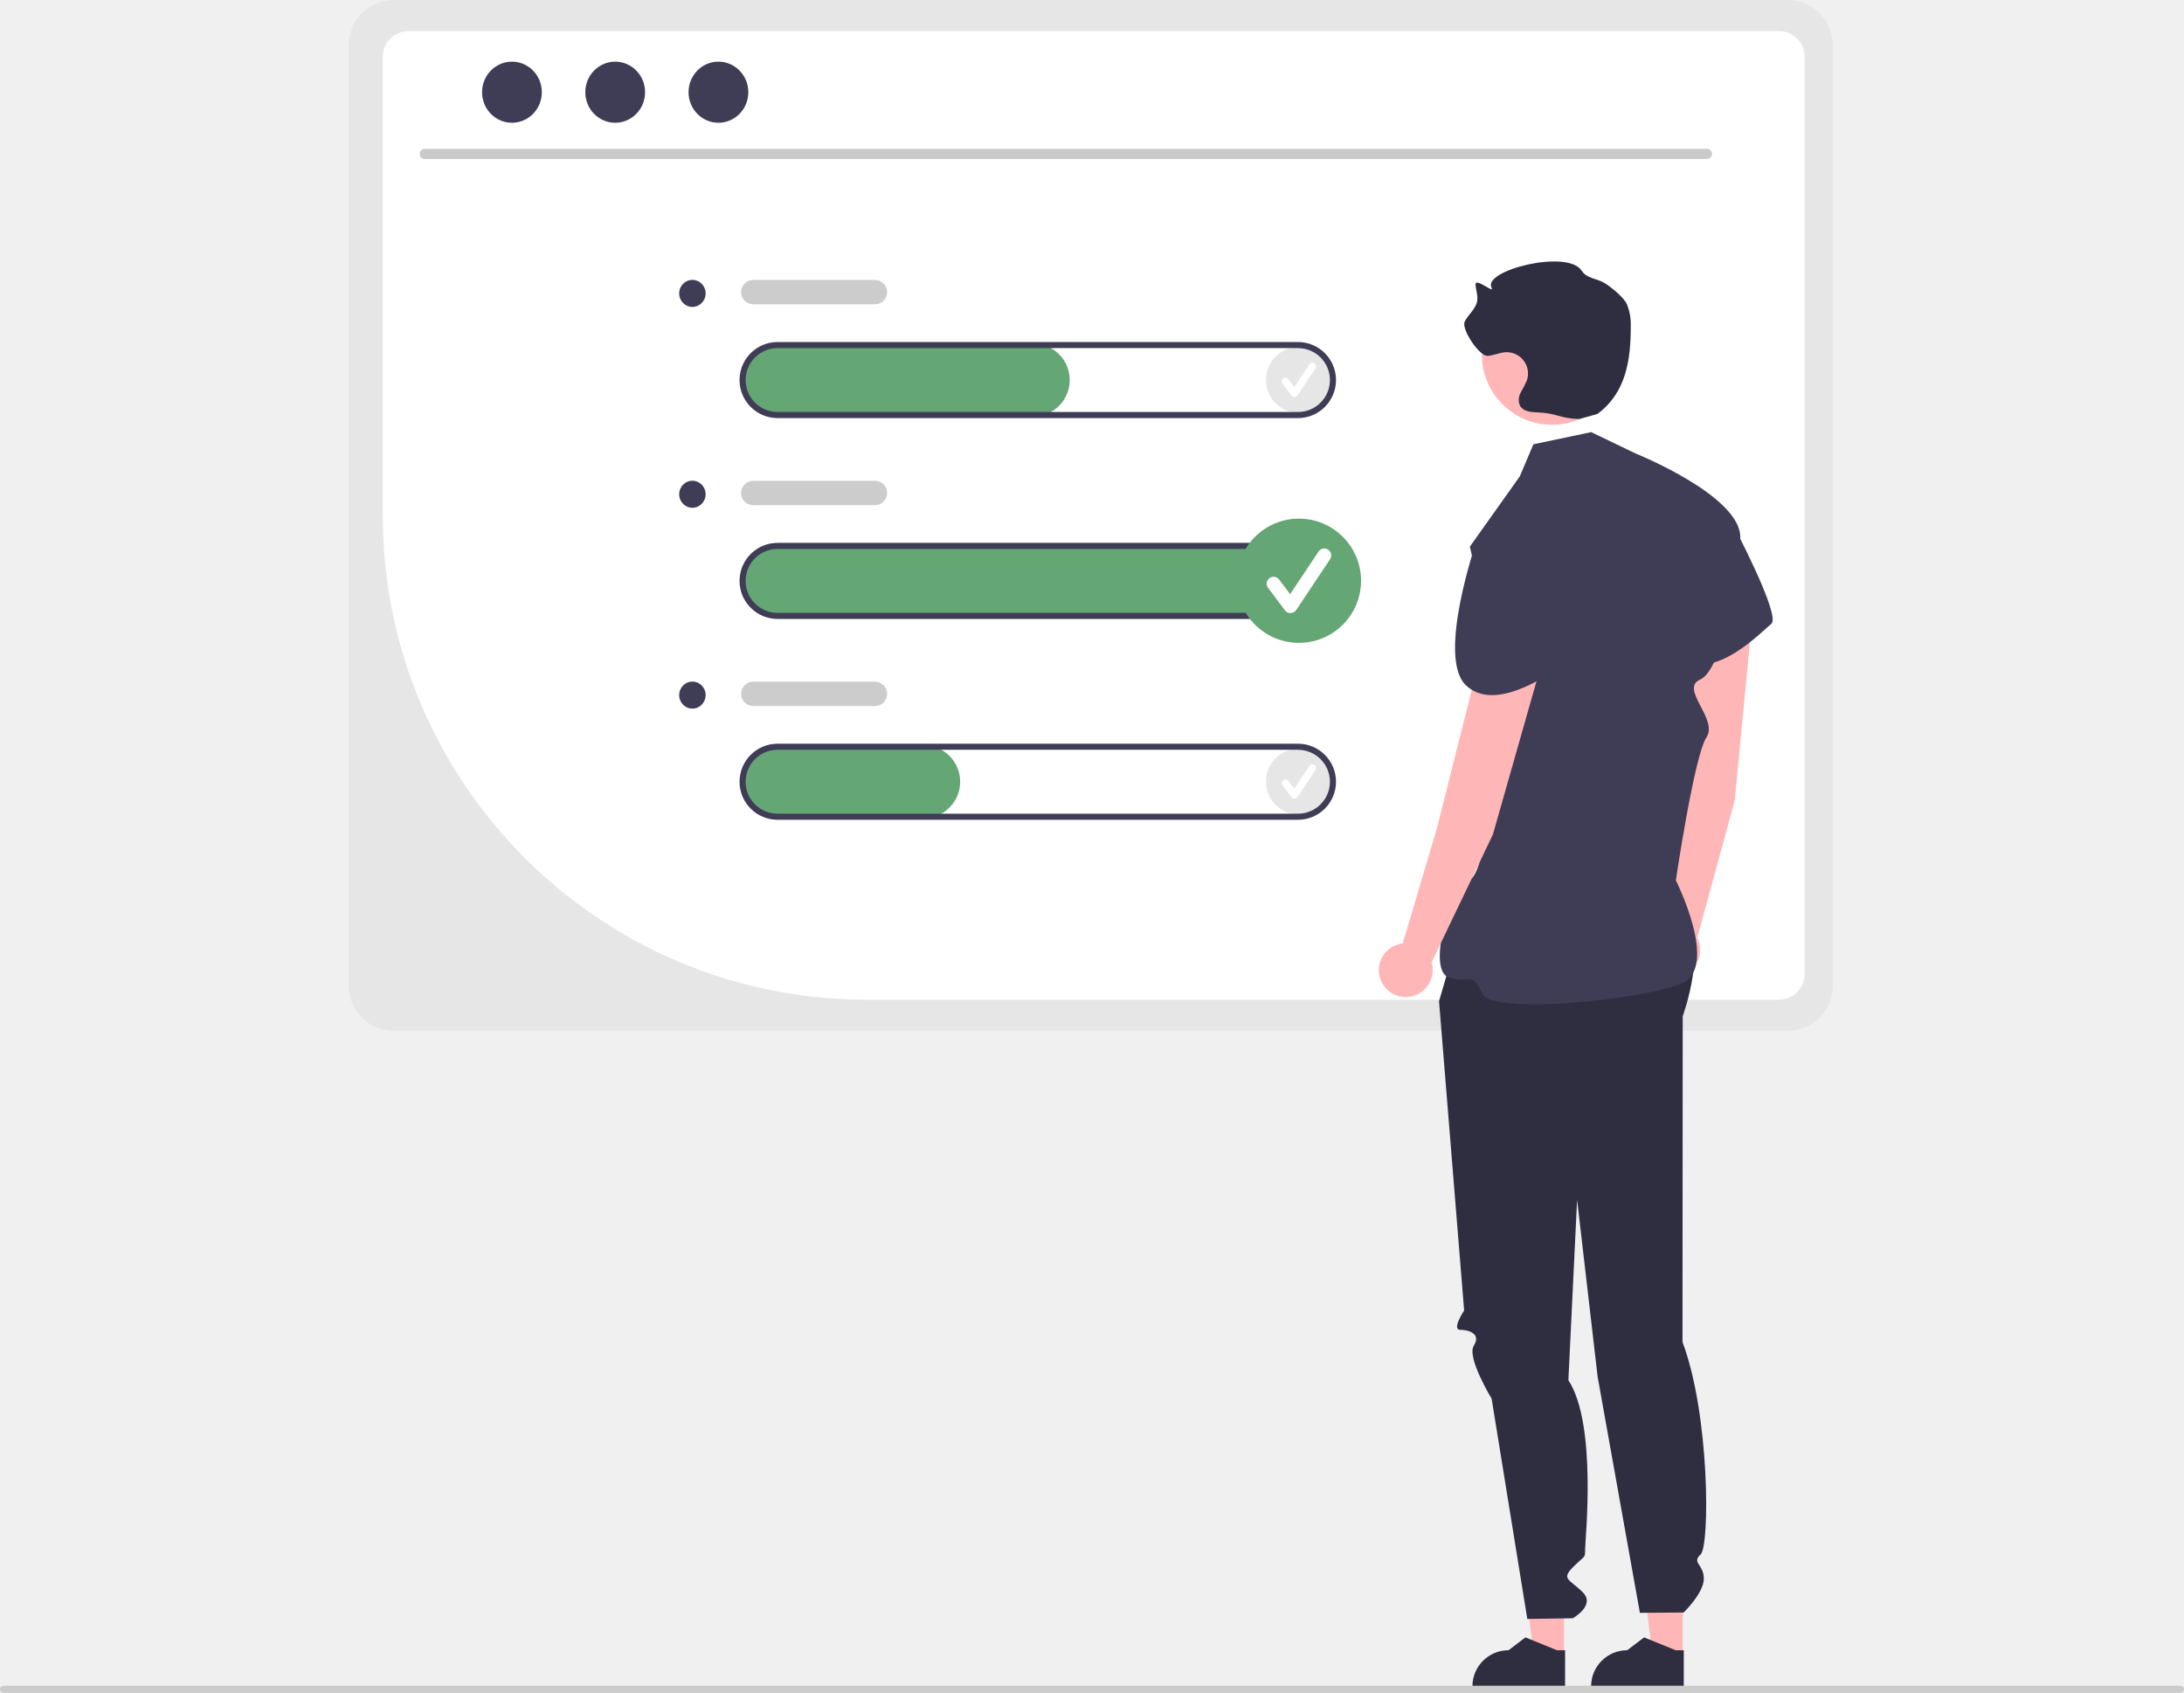
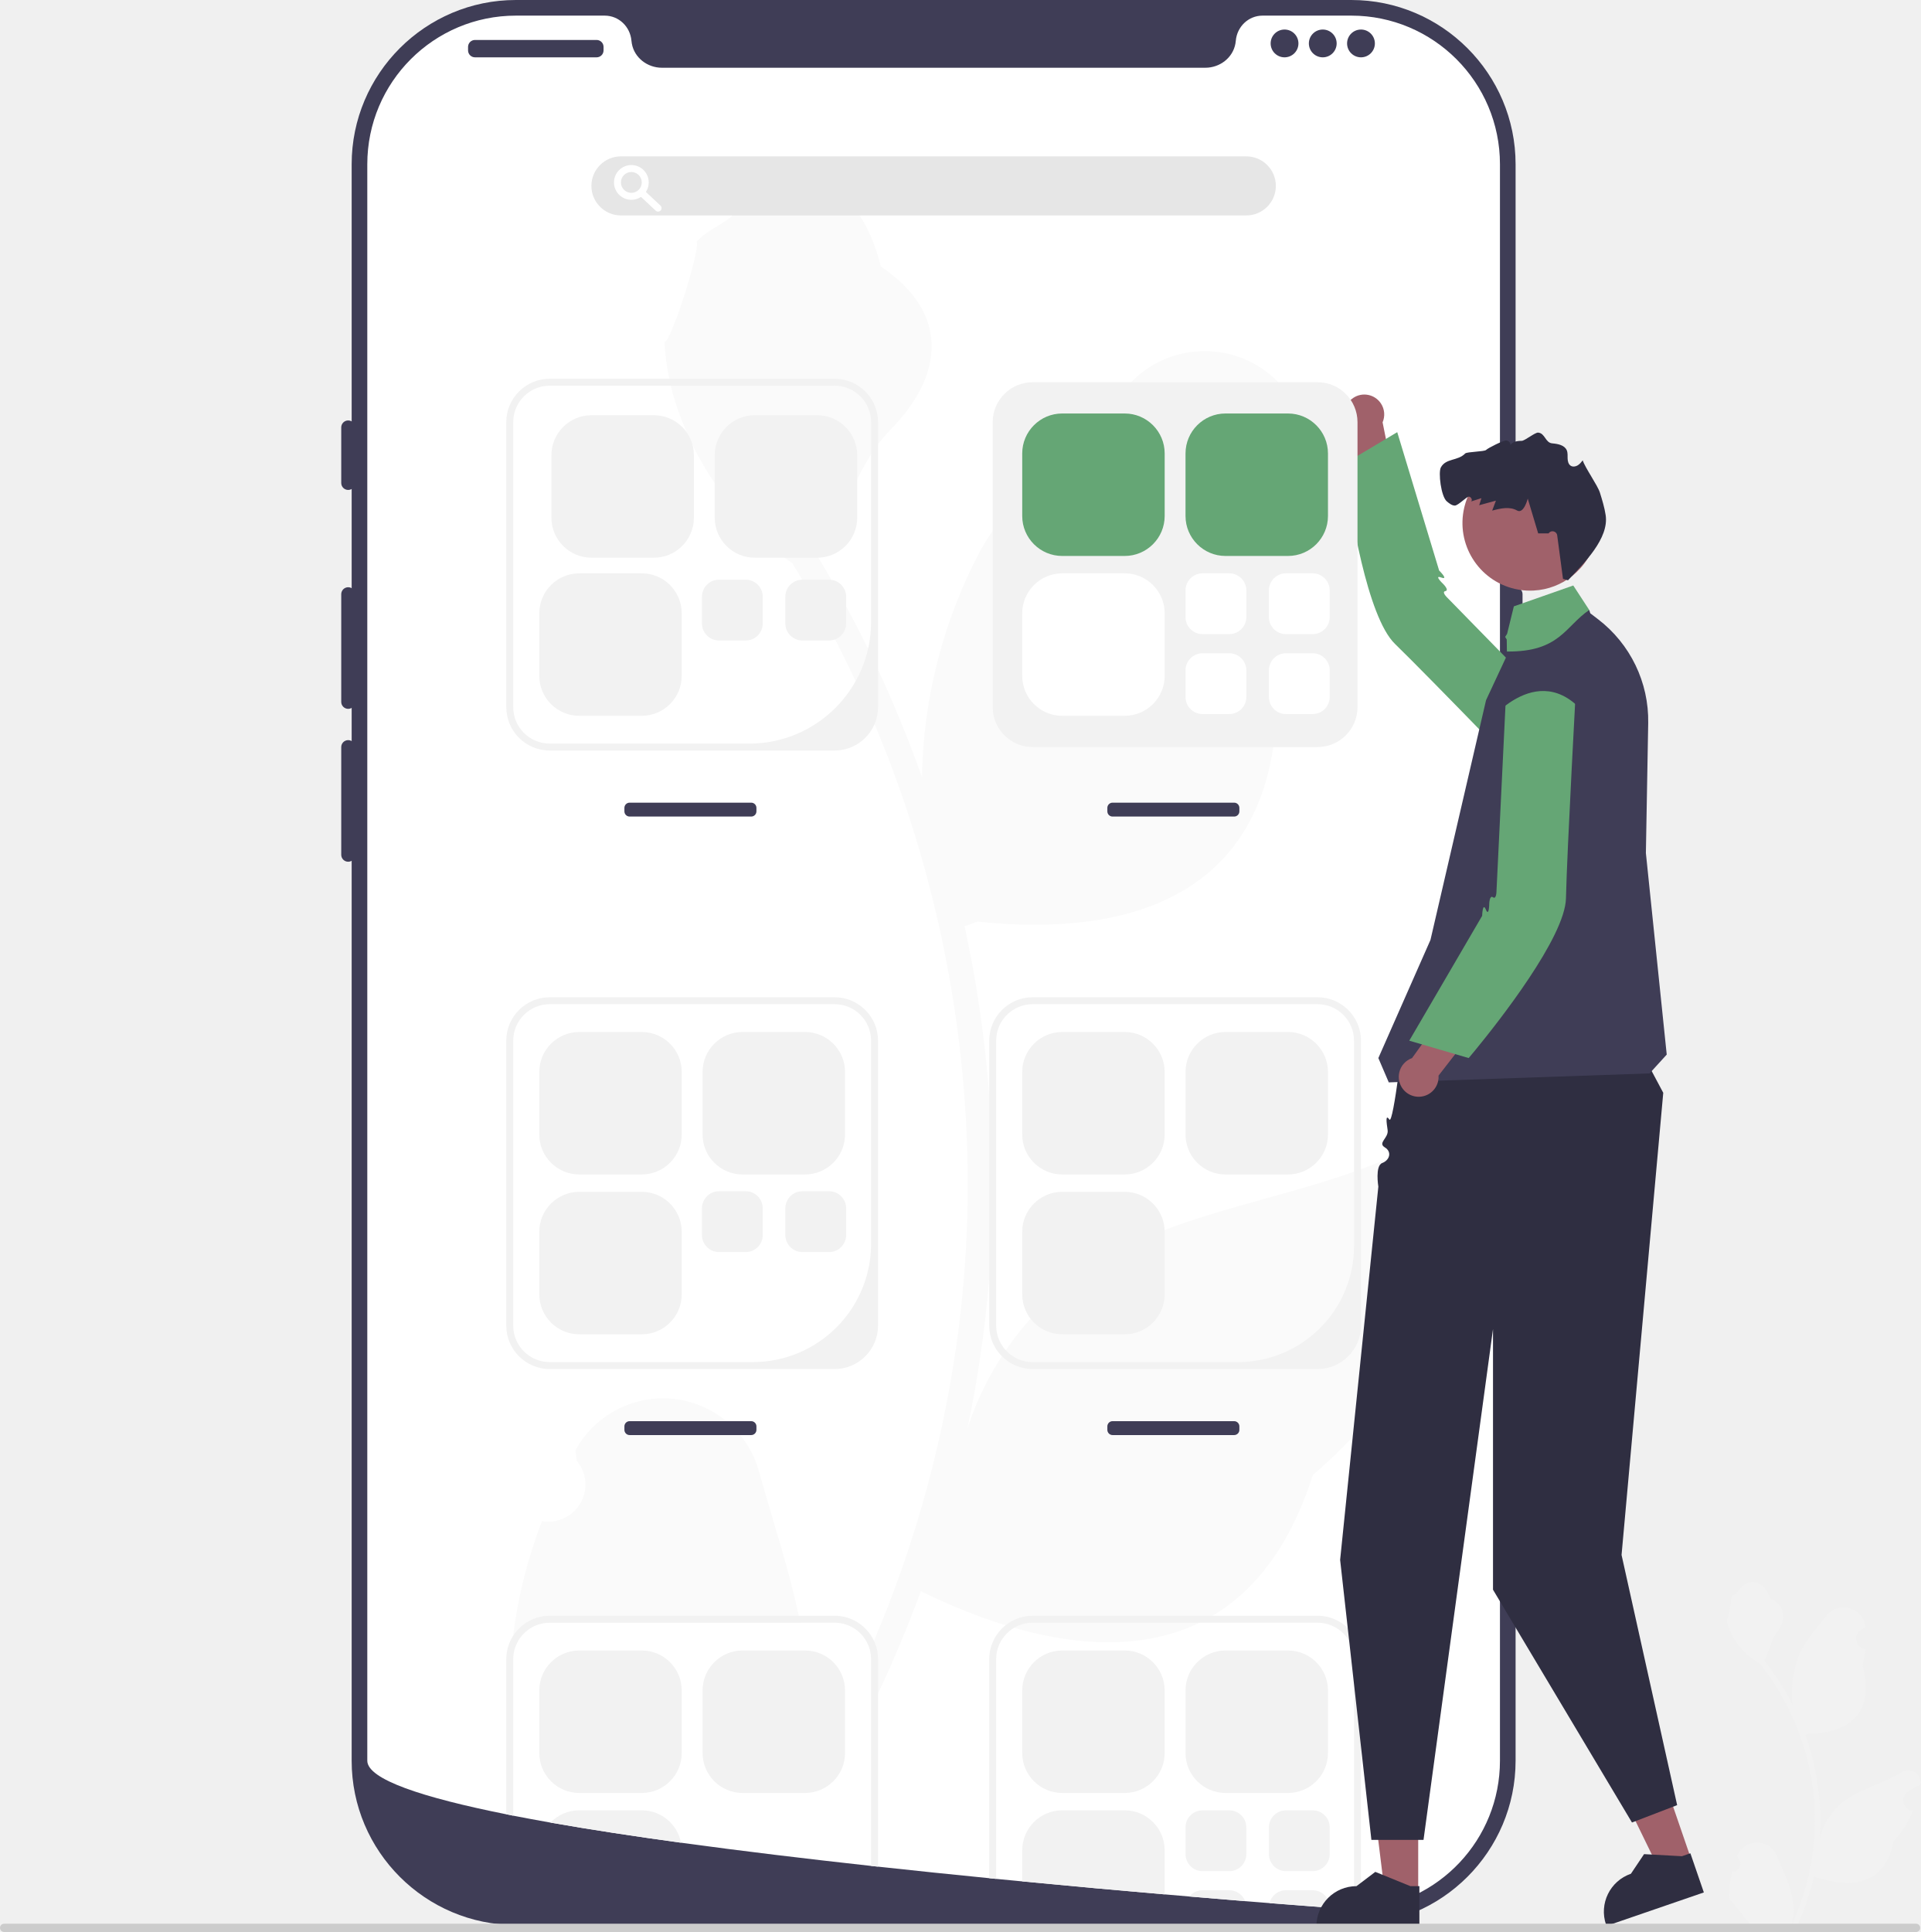
- <svg xmlns="http://www.w3.org/2000/svg" data-name="Layer 1" width="717.67" height="556.322" viewBox="0 0 717.67 556.322">
-   <path d="M338.564,710.879l7.71-12.39,1.54,7.08c.27,1.24.54,2.5.79,3.75,2.19-1.87,4.52-3.6,6.8-5.26q10.5-7.62,20.99-15.26l-2.19,12.7c-1.35,7.82-2.76,15.8-6.1,22.95-.37.81-.77,1.61-1.2,2.39h-32.54a10.486,10.486,0,0,1-.54-2.24.773.773,0,0,1-.01-.15C333.304,719.599,335.984,715.029,338.564,710.879Z" transform="translate(-241.165 -171.839)" fill="#f0f0f0" />
-   <path d="M828.559,171.839H370.562a14.868,14.868,0,0,0-14.844,14.844V495.741A14.858,14.858,0,0,0,370.562,510.585H828.559a14.858,14.858,0,0,0,14.844-14.844V186.683A14.868,14.868,0,0,0,828.559,171.839Z" transform="translate(-241.165 -171.839)" fill="#e6e6e6" />
-   <path d="M825.737,500.353H525.641A159.157,159.157,0,0,1,366.95,341.661v-151.146a8.456,8.456,0,0,1,8.438-8.455H825.737a8.456,8.456,0,0,1,8.438,8.455V491.914A8.448,8.448,0,0,1,825.737,500.353Z" transform="translate(-241.165 -171.839)" fill="#fff" />
-   <path d="M802.098,224.086H380.709a1.676,1.676,0,0,1,0-3.351H802.098a1.676,1.676,0,0,1,0,3.351Z" transform="translate(-241.165 -171.839)" fill="#cacaca" />
-   <ellipse cx="168.229" cy="30.3" rx="9.821" ry="10.04" fill="#3f3d56" />
-   <ellipse cx="202.155" cy="30.3" rx="9.821" ry="10.04" fill="#3f3d56" />
-   <ellipse cx="236.081" cy="30.3" rx="9.821" ry="10.04" fill="#3f3d56" />
-   <path d="M667.681,374.729H497.033a12.211,12.211,0,0,1-12.324-11.181,12.007,12.007,0,0,1,11.167-12.792q.402-.027.806-.028h171a12,12,0,0,1,0,24Z" transform="translate(-241.165 -171.839)" fill="#65a675" />
-   <circle cx="426.832" cy="124.841" r="10.841" fill="#e6e6e6" />
-   <path d="M666.518,302.323a1.206,1.206,0,0,1-.965-.482l-2.958-3.944a1.206,1.206,0,1,1,1.93-1.447l1.935,2.58,4.97-7.455a1.206,1.206,0,0,1,2.012,1.331l-.005.007-5.915,8.873a1.207,1.207,0,0,1-.97.537Z" transform="translate(-241.165 -171.839)" fill="#fff" />
-   <circle cx="426.832" cy="256.841" r="10.841" fill="#e6e6e6" />
-   <path d="M666.518,434.323a1.206,1.206,0,0,1-.965-.482l-2.958-3.944a1.206,1.206,0,1,1,1.93-1.447l1.935,2.58,4.97-7.455a1.206,1.206,0,0,1,2.012,1.331l-.005.007-5.915,8.873a1.207,1.207,0,0,1-.97.537Z" transform="translate(-241.165 -171.839)" fill="#fff" />
-   <path d="M580.681,308.729H497.033a12.211,12.211,0,0,1-12.324-11.181,12.007,12.007,0,0,1,11.167-12.792q.402-.027.806-.028h84a12,12,0,0,1,0,24Z" transform="translate(-241.165 -171.839)" fill="#65a675" />
-   <path d="M667.681,309.229h-171a12.5,12.5,0,0,1,0-25h171a12.5,12.5,0,0,1,0,25Zm-171-23a10.5,10.5,0,0,0,0,21h171a10.5,10.5,0,0,0,0-21Z" transform="translate(-241.165 -171.839)" fill="#3f3d56" />
-   <path d="M667.681,375.229h-171a12.5,12.5,0,0,1,0-25h171a12.5,12.5,0,0,1,0,25Zm-171-23a10.5,10.5,0,0,0,0,21h171a10.5,10.5,0,0,0,0-21Z" transform="translate(-241.165 -171.839)" fill="#3f3d56" />
-   <path d="M544.681,440.729H497.033a12.211,12.211,0,0,1-12.324-11.181,12.007,12.007,0,0,1,11.167-12.792q.402-.027.806-.028h48a12,12,0,0,1,0,24Z" transform="translate(-241.165 -171.839)" fill="#65a675" />
-   <path d="M667.681,441.229h-171a12.5,12.5,0,0,1,0-25h171a12.5,12.5,0,0,1,0,25Zm-171-23a10.5,10.5,0,0,0,0,21h171a10.5,10.5,0,0,0,0-21Z" transform="translate(-241.165 -171.839)" fill="#3f3d56" />
-   <path d="M528.682,271.839h-40a4,4,0,0,1,0-8h40a4,4,0,0,1,0,8Z" transform="translate(-241.165 -171.839)" fill="#ccc" />
-   <path d="M528.682,337.839h-40a4,4,0,0,1,0-8h40a4,4,0,0,1,0,8Z" transform="translate(-241.165 -171.839)" fill="#ccc" />
-   <path d="M528.682,403.839h-40a4,4,0,0,1,0-8h40a4,4,0,0,1,0,8Z" transform="translate(-241.165 -171.839)" fill="#ccc" />
-   <ellipse cx="227.528" cy="96.417" rx="4.346" ry="4.443" fill="#3f3d56" />
-   <ellipse cx="227.528" cy="162.417" rx="4.346" ry="4.443" fill="#3f3d56" />
-   <ellipse cx="227.528" cy="228.417" rx="4.346" ry="4.443" fill="#3f3d56" />
-   <polygon points="513.946 544.191 504.045 544.19 499.335 506 513.948 506.001 513.946 544.191" fill="#ffb6b6" />
-   <path d="M755.459,726.359l-30.447-.001v-.385a11.851,11.851,0,0,1,11.851-11.851h.001l5.562-4.219,10.377,4.22,2.658 0Z" transform="translate(-241.165 -171.839)" fill="#2f2e41" />
-   <polygon points="552.946 544.191 543.045 544.19 538.335 506 552.948 506.001 552.946 544.191" fill="#ffb6b6" />
-   <path d="M794.459,726.359l-30.447-.001v-.385a11.851,11.851,0,0,1,11.851-11.851h.001l5.562-4.219,10.377,4.22,2.658 0Z" transform="translate(-241.165 -171.839)" fill="#2f2e41" />
-   <path d="M721.039,476.839l-7,24,8.246,101.645s-4.246,6.355-1.246,6.355,6.847,1.409,4.423,5.205,5.86,17.421,5.86,17.421L743.039,703.839l14.929-.22s7.59-4.228,3.331-8.504-7.26-4.276-3.26-8.276,4-2.795,4-5.898,4.008-41.016-5.496-55.559l2.864-59.295,6.745,58.161,13.888,77.591,14.382-.118s6.643-6.403,6.63-11.142-4.104-5.133-1.058-7.936,3.046-45.866-5.954-69.803l.069-107.071s8.843-24.031-.113-33.48S721.039,476.839,721.039,476.839Z" transform="translate(-241.165 -171.839)" fill="#2f2e41" />
-   <path d="M811.18,434.965l6.029-62.449a10.127,10.127,0,0,0-8.98-11.01h0a10.127,10.127,0,0,0-11.169,8.964q-.029.267-.044.535L792.741,436.067l-4.263,39.424a8.837,8.837,0,1,0,10.425,4.466Z" transform="translate(-241.165 -171.839)" fill="#ffb6b6" />
-   <path d="M788.572,340.861l21.722,2.723s16.276,30.678,12.926,33.282-18.488,18.847-29.648,11.4S788.572,340.861,788.572,340.861Z" transform="translate(-241.165 -171.839)" fill="#3f3d56" />
-   <circle cx="509.998" cy="116.532" r="23.056" fill="#ffb6b6" />
-   <path d="M760.072,309.537c-6.616-.217-7.217-1.965-13.833-2.182-2.107-.069-4.593-.358-5.611-2.203a4.862,4.862,0,0,1,.247-4.328,39.517,39.517,0,0,0,2.038-4.009,7.003,7.003,0,0,0-6.938-9.232c-2.013.087-3.904,1.034-5.912,1.207-2.754.237-8.842-8.854-7.575-11.31,1.234-2.391,3.718-4.194,4.108-6.856.255-1.741-.463-3.471-.562-5.228-.146-2.605,6.458,3.269,5.248.957-2.966-5.671,24.988-12.701,29.59-5.598,1.72,2.655,4.785,2.474,7.518,4.068,1.791,1.045,6.312,4.65,7.34,6.897a17.494,17.494,0,0,1,1.309,7.239c.041,11.526-1.715,22.129-11.012,28.942" transform="translate(-241.165 -171.839)" fill="#2f2e41" />
-   <path d="M745.039,317.839l19-4,14.594,7.019s34.519,13.885,34.401,27.577-6.184,43.691-13.151,46.691,6.034,13,2.034,19-10.059,46.991-10.059,46.991,14.165,28.218,2.181,33.722-62.629,10.649-65.876,3.468-3.277-3.262-10.761-5.222.008-29.432,6.761-32.196,10.754-62.764,10.754-62.764l-10.754-46.654L740.571,328.378Z" transform="translate(-241.165 -171.839)" fill="#3f3d56" />
-   <path d="M731.732,446.078l17.166-60.346a10.127,10.127,0,0,0-6.853-12.446h0a10.127,10.127,0,0,0-12.6,6.808q-.077.257-.14.519l-15.909,63.231L702.109,481.859a8.837,8.837,0,1,0,9.452,6.269Z" transform="translate(-241.165 -171.839)" fill="#ffb6b6" />
-   <path d="M726.423,349.442l20.878,6.587s13.58,19.94,8.496,22.785-6.991,2.243-4.38,7.261,6.375,3.06,2.611,5.018-21.577,15.213-31.216,5.88S726.423,349.442,726.423,349.442Z" transform="translate(-241.165 -171.839)" fill="#3f3d56" />
-   <path d="M241.165,726.971a1.186,1.186,0,0,0,1.183,1.19H957.645a1.19,1.19,0,1,0,0-2.38H242.355a1.186,1.186,0,0,0-1.19,1.183Z" transform="translate(-241.165 -171.839)" fill="#ccc" />
-   <circle cx="426.832" cy="190.841" r="20.412" fill="#65a675" />
-   <path d="M665.213,373.304a2.27,2.27,0,0,1-1.816-.908l-5.569-7.425a2.271,2.271,0,0,1,3.633-2.724l3.643,4.857,9.357-14.036a2.271,2.271,0,0,1,3.788,2.505l-.009.014-11.137,16.706a2.272,2.272,0,0,1-1.826,1.01Z" transform="translate(-241.165 -171.839)" fill="#fff" />
+ <svg xmlns="http://www.w3.org/2000/svg" width="552.81" height="556.013" viewBox="0 0 552.81 556.013">
+   <path d="M388.939,554H148.491c-26.068,0-47.276-21.208-47.276-47.276V47.276C101.215,21.208,122.423,0,148.491,0h240.449c26.067,0,47.275,21.208,47.275,47.276V506.724c0,26.068-21.208,47.276-47.275,47.276Z" fill="#3f3d56" />
+   <path d="M436.215,169c-1.103,0-2,.897-2,2v64c0,1.103,.897,2,2,2s2-.897,2-2v-64c0-1.103-.897-2-2-2Z" fill="#3f3d56" />
+   <path d="M431.715,47.276V506.716c0,22.69-17.66,41.25-39.99,42.69h-.01c-.33,.02-.66,.04-1,.05-.59,.03-1.18,.04-1.78,.04,0,0-2.2-.16-6.22-.46-4.06-.3-9.97-.75-17.34-1.34-2.21-.17-4.54-.36-7-.56-4.9-.4-10.28-.84-16.05-1.34-2.3-.19-4.68-.4-7.11-.61-12.42-1.07-26.33-2.32-41-3.74-2.48-.23-4.98-.47-7.5-.72-.66-.07-1.33-.13-2-.2-10.46-1.03-21.21-2.14-32-3.32-.67-.07-1.34-.14-2-.21-18.59-2.05-37.25-4.28-54.71-6.68-13.43-1.84-26.15-3.78-37.57-5.79-3.72-.66-7.3-1.32-10.72-1.99-.67-.13-1.34-.26-2-.4-24.17-4.84-40-10.06-40-15.42V47.276c0-23.63,19.15-42.78,42.78-42.78h25.54c4.08,0,7.36,3.18,7.71,7.25,.03,.27,.06,.54,.11,.81,.74,4.09,4.49,6.94,8.65,6.94h156.42c4.16,0,7.91-2.85,8.65-6.94,.05-.27,.08-.54,.11-.81,.35-4.07,3.63-7.25,7.71-7.25h25.54c23.63,0,42.78,19.15,42.78,42.78Z" fill="#fff" />
+   <path d="M229.895,465c.15,.67,.28,1.33,.41,2h-72.09c-4.66,0-8.62,3.05-9.99,7.26-.27-.44-.55-.88-.82-1.32v-.01c.08-.7,.16-1.4,.25-2.1,1.43-11.31,4.23-22.42,8.34-33.06,5.81,1,11.34-2.9,12.35-8.71,.53-3.1-.33-6.29-2.36-8.7l-.36-2.97,.37-.66c7.95-13.71,25.51-18.37,39.21-10.42,6.51,3.77,11.28,9.96,13.27,17.22,3.78,13.71,8.48,27.55,11.42,41.47Z" fill="#fafafa" />
+   <path d="M423.995,352.05l-.18,.65c-3.91,1.05-7.75,2.34-11.49,3.86-2.14,.88-4.25,1.83-6.33,2.86-7.16,3.58-10.06,12.28-6.47,19.44,1.81,3.63,5.07,6.33,8.98,7.45l.28,.08,.6,.17c-8.26,14.35-18.92,27.18-31.52,37.92-18.15,57.01-65.28,56.71-112.81,33.47l-.03-.01c-3.66,10-7.77,19.81-12.31,29.43-.66,1.39-1.32,2.77-2,4.15v-14.02c0-.9-.11-1.78-.33-2.61,.4-.89,.78-1.78,1.16-2.68,12.21-28.72,20.45-59.07,24.41-90.2,1.53-12.15,2.38-24.37,2.55-36.61,.13-10.03-.19-20.05-.94-30.05-4.16-54.28-21.13-106.8-49.53-153.25-15.19-10.95-26.66-26.3-32.86-43.97-2.26-6.35-3.58-13-3.93-19.74,1.81,.48,10.44-26.91,9.26-28.8,3.06-3.57,7.89-4.93,11.17-8.37,16.3-17.14,35.08-11.42,41.87,15.5,20.04,13.49,18,31.43,2.7,47.01-9.73,9.91-12.75,24.59-21.55,35.4,.63,1.06,1.3,2.1,1.93,3.16,11.56,19.46,21.18,40,28.73,61.34,.38-22.79,6.16-45.17,16.87-65.29,10.64-18.67,28.03-33.33,43.65-48.67,11.56-11.52,30.28-11.49,41.8,.07,5.53,5.55,8.63,13.07,8.63,20.9l-.02,.76c-2.14,.88-4.25,1.83-6.33,2.86-7.16,3.58-10.05,12.29-6.47,19.44,1.81,3.63,5.07,6.34,8.98,7.45l.28,.08c-1.62,7.13-3.77,14.12-6.45,20.92,8.88,69.03-31.51,88.69-84.94,83.08-1.26,.46-2.48,.92-3.73,1.34,6.52,29.95,9.11,60.63,7.71,91.24-.88,18.06-3.22,36.02-6.99,53.7l.17-.62c6.36-19.39,19.21-35.99,36.39-47,25.49-16.07,59-18.95,85.84-31.07,8.29-3.96,18.21-.45,22.17,7.84,1.7,3.55,2.08,7.58,1.08,11.39Z" fill="#fafafa" />
+   <path d="M100.215,121c-1.103,0-2,.897-2,2v16c0,1.103,.897,2,2,2s2-.897,2-2v-16c0-1.103-.897-2-2-2Z" fill="#3f3d56" />
+   <path d="M100.215,169c-1.103,0-2,.897-2,2v31c0,1.103,.897,2,2,2s2-.897,2-2v-31c0-1.103-.897-2-2-2Z" fill="#3f3d56" />
+   <path d="M100.215,213c-1.103,0-2,.897-2,2v31c0,1.103,.897,2,2,2s2-.897,2-2v-31c0-1.103-.897-2-2-2Z" fill="#3f3d56" />
+   <rect x="134.715" y="11.5" width="39" height="5" rx="2" ry="2" fill="#3f3d56" />
+   <circle cx="369.715" cy="12.5" r="4" fill="#3f3d56" />
+   <circle cx="380.715" cy="12.5" r="4" fill="#3f3d56" />
+   <circle cx="391.715" cy="12.5" r="4" fill="#3f3d56" />
+   <path d="M358.715,62H178.715c-4.687,0-8.5-3.813-8.5-8.5s3.813-8.5,8.5-8.5h180c4.687,0,8.5,3.813,8.5,8.5s-3.813,8.5-8.5,8.5Z" fill="#e6e6e6" />
+   <path d="M181.715,57.5c-2.757,0-5-2.243-5-5s2.243-5,5-5,5,2.243,5,5-2.243,5-5,5Zm0-8c-1.654,0-3,1.346-3,3s1.346,3,3,3,3-1.346,3-3-1.346-3-3-3Z" fill="#fff" />
+   <path d="M189.408,60.898c-.245,0-.491-.089-.684-.271l-4.693-4.398c-.403-.377-.424-1.01-.046-1.413,.377-.404,1.01-.424,1.413-.046l4.693,4.398c.403,.377,.424,1.01,.046,1.413-.197,.21-.463,.316-.729,.316Z" fill="#fff" />
+   <path d="M181.215,231c-.827,0-1.5,.673-1.5,1.5v1c0,.827,.673,1.5,1.5,1.5h35c.827,0,1.5-.673,1.5-1.5v-1c0-.827-.673-1.5-1.5-1.5h-35Z" fill="#3f3d56" />
+   <path d="M240.215,216h-82c-6.893,0-12.5-5.607-12.5-12.5V121.5c0-6.893,5.607-12.5,12.5-12.5h82c6.893,0,12.5,5.607,12.5,12.5v82c0,6.893-5.607,12.5-12.5,12.5Zm-82-105c-5.799,0-10.5,4.701-10.5,10.5v82c0,5.799,4.701,10.5,10.5,10.5h57.439c19.364,0,35.061-15.697,35.061-35.061v-57.439c0-5.799-4.701-10.5-10.5-10.5h-82Z" fill="#f2f2f2" />
+   <g>
+     <path d="M170.215,119.5c-6.341,0-11.5,5.159-11.5,11.5v18c0,6.341,5.159,11.5,11.5,11.5h18c6.341,0,11.5-5.159,11.5-11.5v-18c0-6.341-5.159-11.5-11.5-11.5h-18Z" fill="#f2f2f2" />
+     <path d="M217.215,119.5c-6.341,0-11.5,5.159-11.5,11.5v18c0,6.341,5.159,11.5,11.5,11.5h18c6.341,0,11.5-5.159,11.5-11.5v-18c0-6.341-5.159-11.5-11.5-11.5h-18Z" fill="#f2f2f2" />
+     <path d="M166.715,165c-6.341,0-11.5,5.159-11.5,11.5v18c0,6.341,5.159,11.5,11.5,11.5h18c6.341,0,11.5-5.159,11.5-11.5v-18c0-6.341-5.159-11.5-11.5-11.5h-18Z" fill="#f2f2f2" />
+   </g>
+   <path d="M320.215,231c-.827,0-1.5,.673-1.5,1.5v1c0,.827,.673,1.5,1.5,1.5h35c.827,0,1.5-.673,1.5-1.5v-1c0-.827-.673-1.5-1.5-1.5h-35Z" fill="#3f3d56" />
+   <path d="M181.215,409c-.827,0-1.5,.673-1.5,1.5v1c0,.827,.673,1.5,1.5,1.5h35c.827,0,1.5-.673,1.5-1.5v-1c0-.827-.673-1.5-1.5-1.5h-35Z" fill="#3f3d56" />
+   <path d="M240.215,394h-82c-6.893,0-12.5-5.607-12.5-12.5v-82c0-6.893,5.607-12.5,12.5-12.5h82c6.893,0,12.5,5.607,12.5,12.5v82c0,6.893-5.607,12.5-12.5,12.5Zm-82-105c-5.799,0-10.5,4.701-10.5,10.5v82c0,5.799,4.701,10.5,10.5,10.5h58.439c18.811,0,34.061-15.25,34.061-34.061v-58.439c0-5.799-4.701-10.5-10.5-10.5h-82Z" fill="#f2f2f2" />
+   <path d="M166.715,297c-6.341,0-11.5,5.159-11.5,11.5v18c0,6.341,5.159,11.5,11.5,11.5h18c6.341,0,11.5-5.159,11.5-11.5v-18c0-6.341-5.159-11.5-11.5-11.5h-18Z" fill="#f2f2f2" />
+   <path d="M213.715,297c-6.341,0-11.5,5.159-11.5,11.5v18c0,6.341,5.159,11.5,11.5,11.5h18c6.341,0,11.5-5.159,11.5-11.5v-18c0-6.341-5.159-11.5-11.5-11.5h-18Z" fill="#f2f2f2" />
+   <path d="M166.715,343c-6.341,0-11.5,5.159-11.5,11.5v18c0,6.341,5.159,11.5,11.5,11.5h18c6.341,0,11.5-5.159,11.5-11.5v-18c0-6.341-5.159-11.5-11.5-11.5h-18Z" fill="#f2f2f2" />
+   <path d="M320.215,409c-.827,0-1.5,.673-1.5,1.5v1c0,.827,.673,1.5,1.5,1.5h35c.827,0,1.5-.673,1.5-1.5v-1c0-.827-.673-1.5-1.5-1.5h-35Z" fill="#3f3d56" />
+   <path d="M379.215,394h-82c-6.893,0-12.5-5.607-12.5-12.5v-82c0-6.893,5.607-12.5,12.5-12.5h82c6.893,0,12.5,5.607,12.5,12.5v82c0,6.893-5.607,12.5-12.5,12.5Zm-82-105c-5.799,0-10.5,4.701-10.5,10.5v82c0,5.799,4.701,10.5,10.5,10.5h59.096c18.448,0,33.404-14.955,33.404-33.404v-59.096c0-5.799-4.701-10.5-10.5-10.5h-82Z" fill="#f2f2f2" />
+   <path d="M305.715,297c-6.341,0-11.5,5.159-11.5,11.5v18c0,6.341,5.159,11.5,11.5,11.5h18c6.341,0,11.5-5.159,11.5-11.5v-18c0-6.341-5.159-11.5-11.5-11.5h-18Z" fill="#f2f2f2" />
+   <path d="M352.715,297c-6.341,0-11.5,5.159-11.5,11.5v18c0,6.341,5.159,11.5,11.5,11.5h18c6.341,0,11.5-5.159,11.5-11.5v-18c0-6.341-5.159-11.5-11.5-11.5h-18Z" fill="#f2f2f2" />
+   <path d="M305.715,343c-6.341,0-11.5,5.159-11.5,11.5v18c0,6.341,5.159,11.5,11.5,11.5h18c6.341,0,11.5-5.159,11.5-11.5v-18c0-6.341-5.159-11.5-11.5-11.5h-18Z" fill="#f2f2f2" />
+   <path d="M252.715,477.496v59.71c-.67-.07-1.34-.14-2-.21v-59.5c0-.9-.11-1.78-.33-2.61-1.16-4.53-5.28-7.89-10.17-7.89h-82c-4.66,0-8.62,3.05-9.99,7.26-.33,1.02-.51,2.11-.51,3.24v45.04c-.67-.13-1.34-.26-2-.4v-44.64c0-2.45,.71-4.74,1.94-6.67,2.22-3.5,6.12-5.83,10.56-5.83h82c5,0,9.32,2.95,11.33,7.21,.75,1.6,1.17,3.4,1.17,5.29Z" fill="#f2f2f2" />
+   <path d="M184.715,475h-18c-6.34,0-11.5,5.16-11.5,11.5v18c0,6.34,5.16,11.5,11.5,11.5h18c6.34,0,11.5-5.16,11.5-11.5v-18c0-6.34-5.16-11.5-11.5-11.5Z" fill="#f2f2f2" />
+   <path d="M231.715,475h-18c-6.34,0-11.5,5.16-11.5,11.5v18c0,6.34,5.16,11.5,11.5,11.5h18c6.34,0,11.5-5.16,11.5-11.5v-18c0-6.34-5.16-11.5-11.5-11.5Z" fill="#f2f2f2" />
+   <path d="M184.715,520.996h-18c-3.25,0-6.19,1.36-8.28,3.53,11.42,2.01,24.14,3.95,37.57,5.79-1.02-5.3-5.69-9.32-11.29-9.32Z" fill="#f2f2f2" />
+   <path d="M391.715,477.496v71.96h-2v-71.96c0-5.79-4.71-10.5-10.5-10.5h-82c-5.79,0-10.5,4.71-10.5,10.5v63.23c-.66-.07-1.33-.13-2-.2v-63.03c0-6.89,5.61-12.5,12.5-12.5h82c6.89,0,12.5,5.61,12.5,12.5Z" fill="#f2f2f2" />
+   <path d="M323.715,475h-18c-6.34,0-11.5,5.16-11.5,11.5v18c0,6.34,5.16,11.5,11.5,11.5h18c6.34,0,11.5-5.16,11.5-11.5v-18c0-6.34-5.16-11.5-11.5-11.5Z" fill="#f2f2f2" />
+   <path d="M370.715,475h-18c-6.34,0-11.5,5.16-11.5,11.5v18c0,6.34,5.16,11.5,11.5,11.5h18c6.34,0,11.5-5.16,11.5-11.5v-18c0-6.34-5.16-11.5-11.5-11.5Z" fill="#f2f2f2" />
+   <path d="M323.715,520.996h-18c-6.34,0-11.5,5.16-11.5,11.5v8.95c14.67,1.42,28.58,2.67,41,3.74v-12.69c0-6.34-5.16-11.5-11.5-11.5Z" fill="#f2f2f2" />
+   <path d="M206.944,342.829c-2.707,0-4.909,2.202-4.909,4.909v7.683c0,2.707,2.202,4.909,4.909,4.909h7.683c2.707,0,4.909-2.202,4.909-4.909v-7.683c0-2.707-2.202-4.909-4.909-4.909h-7.683Z" fill="#f2f2f2" />
+   <path d="M230.944,342.829c-2.707,0-4.909,2.202-4.909,4.909v7.683c0,2.707,2.202,4.909,4.909,4.909h7.683c2.707,0,4.909-2.202,4.909-4.909v-7.683c0-2.707-2.202-4.909-4.909-4.909h-7.683Z" fill="#f2f2f2" />
+   <path d="M206.944,166.829c-2.707,0-4.909,2.202-4.909,4.909v7.683c0,2.707,2.202,4.909,4.909,4.909h7.683c2.707,0,4.909-2.202,4.909-4.909v-7.683c0-2.707-2.202-4.909-4.909-4.909h-7.683Z" fill="#f2f2f2" />
+   <path d="M230.944,166.829c-2.707,0-4.909,2.202-4.909,4.909v7.683c0,2.707,2.202,4.909,4.909,4.909h7.683c2.707,0,4.909-2.202,4.909-4.909v-7.683c0-2.707-2.202-4.909-4.909-4.909h-7.683Z" fill="#f2f2f2" />
+   <path d="M353.805,521h-7.68c-2.71,0-4.91,2.2-4.91,4.91v7.68c0,2.71,2.2,4.91,4.91,4.91h7.68c2.71,0,4.91-2.2,4.91-4.91v-7.68c0-2.71-2.2-4.91-4.91-4.91Z" fill="#f2f2f2" />
+   <path d="M377.805,521h-7.68c-2.71,0-4.91,2.2-4.91,4.91v7.68c0,2.71,2.2,4.91,4.91,4.91h7.68c2.71,0,4.91-2.2,4.91-4.91v-7.68c0-2.71-2.2-4.91-4.91-4.91Z" fill="#f2f2f2" />
+   <path d="M353.805,543.996h-7.68c-1.53,0-2.9,.7-3.8,1.8,5.77,.5,11.15,.94,16.05,1.34-.7-1.84-2.48-3.14-4.57-3.14Z" fill="#f2f2f2" />
+   <path d="M377.805,543.996h-7.68c-2.29,0-4.22,1.57-4.75,3.7,7.37,.59,13.28,1.04,17.34,1.34v-.13c0-2.71-2.2-4.91-4.91-4.91Z" fill="#f2f2f2" />
+   <g>
+     <g>
+       <path d="M397.936,121.544l3.367,16.788-9.322,3.261-2.928-17.876c-.429-.35-.814-.767-1.138-1.251-1.762-2.63-1.058-6.19,1.572-7.951,2.63-1.762,6.19-1.058,7.951,1.572,1.123,1.677,1.24,3.731,.498,5.457Z" fill="#a0616a" />
+       <path d="M446.683,231.467l13.645-14.698-43.743-44.744s-1.787-1.68-.58-1.913-.619-2.042-.619-2.042c0,0-2.849-2.706-.564-1.862s-.611-2.018-.611-2.018l-10.245-33.819-1.817-5.998-15.3,9.132s.136,1.161,.406,3.141c1.365,9.991,6.16,40.837,14.257,48.676,9.701,9.393,45.171,46.145,45.171,46.145Z" fill="#65a675" />
+     </g>
+     <g>
+       <polygon points="408.186 544.675 398.548 544.674 393.964 507.5 408.188 507.501 408.186 544.675" fill="#a0616a" />
+       <path d="M408.525,554.729l-29.637-.001v-.375c0-6.371,5.165-11.535,11.535-11.535h.001l5.414-4.107,10.1,4.108,2.587,0-0,11.91Z" fill="#2f2e41" />
+     </g>
+     <g>
+       <polygon points="486.809 535.228 477.695 538.362 461.269 504.701 474.72 500.075 486.809 535.228" fill="#a0616a" />
+       <path d="M490.4,544.625l-28.026,9.638-.122-.354c-2.072-6.024,1.132-12.588,7.156-14.66l.001-0,3.783-5.644,10.887,.599,2.446-.841,3.873,11.263Z" fill="#2f2e41" />
+     </g>
+     <path d="M468.825,295.916h-64.63s-3.146,27.981-4.313,26.283-.829,.768-.498,3.035-2.96,3.665-.815,4.966,1.375,3.713-.74,4.507-1.115,6.794-1.115,6.794l-11,107.417,9,80.583h15l20-147v75l40,67,13-5-16-72,12-133-9.89-18.584Z" fill="#2f2e41" />
+     <path d="M479.715,303.5l-4.94,5.42-75.06,2.58-3-7,15-34,16-69,7-15v-1.65c0-.23-.054-.458-.157-.664h0c-.43-.859,.058-1.894,.994-2.111l.163-2.576-2,1,13-6,10.7,1.05,.3,.95,2.23,1.71c9.29,7.1,14.65,18.19,14.44,29.88l-.67,37.41,6,58Z" fill="#3f3d56" />
+     <path d="M435.976,169.478c.446,.103,.892,.192,1.338,.261,1.386,.226,2.772,.295,4.124,.213,4.104-.213,7.974-1.729,11.103-4.227,3.308-2.635,5.778-6.361,6.814-10.795,2.436-10.465-4.076-20.937-14.541-23.373-10.314-2.409-20.628,3.877-23.264,14.075-.041,.158-.082,.309-.117,.467-2.436,10.472,4.069,20.937,14.541,23.38Z" fill="#a0616a" />
+     <g>
+       <path d="M406.406,304.513l10.013-13.889,8.732,4.613-11.109,14.308c.035,.552-.008,1.118-.142,1.685-.729,3.08-3.816,4.986-6.897,4.258-3.08-.729-4.986-3.816-4.258-6.897,.465-1.964,1.89-3.447,3.66-4.078Z" fill="#a0616a" />
+       <path d="M453.801,194h-20.055l-3.031,62.5s-.016,2.453-1.008,1.726-1.076,1.843-1.076,1.843c0,0-.045,3.929-.981,1.68s-1.063,1.821-1.063,1.821l-17.815,30.517-3.16,5.413,17.102,5s.758-.889,2.026-2.435c6.393-7.798,25.738-32.298,25.974-43.565,.283-13.5,3.087-64.5,3.087-64.5Z" fill="#65a675" />
+     </g>
+     <path d="M427.715,208.5s16-21,30-1l-3-26-15.301-2.818c-.897-.096-1.672,.624-1.642,1.526l-10.057,28.292Z" fill="#3f3d56" />
+     <path d="M433.715,187.5l-.05-3.46-.46-.74,.51-.8,.08-.18,1.92-7.82,17.1-6,4.6,7.05c-6.91,4.66-8.48,12.12-23.7,11.95Z" fill="#65a675" />
+     <path d="M449.858,166.588l-1.667-12.514c-.165-1.242-1.781-1.616-2.476-.574h-3l-3-10s-1.144,4.527-3.078,3.417c-2.129-1.222-4.795-.609-7.164,.036l1.081-2.872-4.815,1.317,.646-2.038-2.993,.959c.514-.383,.051-1.294-.583-1.393s-3.094,2.575-4.094,2.575c-.824,0-1.636-.661-2.272-1.185-1.688-1.39-2.53-8.366-1.728-9.815,1.488-2.687,4.863-1.794,7-4,.476-.492,5.516-.516,6-1,.597-.597,4.916-2.731,5.76-2.739s1.643,1.049,1.093,1.69c.392-1.272,2.028-1.6,3.359-1.574,.936,.018,3.854-2.459,4.787-2.377,2.009,.178,2.034,2.915,4.043,3.093,1.623,.143,3.549,.496,4.188,1.994,.312,.732,.219,1.563,.242,2.358s.231,1.683,.909,2.1c.59,.364,1.38,.247,1.975-.109s1.038-.913,1.467-1.457c.649,2.101,4.298,7.201,4.948,9.302,.657,2.125,1.316,4.26,1.651,6.458,1.021,6.703-6.196,13.826-10.842,18.765" fill="#2f2e41" />
+   </g>
+   <path d="M297.215,110c-6.341,0-11.5,5.159-11.5,11.5v82c0,6.341,5.159,11.5,11.5,11.5h82c6.341,0,11.5-5.159,11.5-11.5V121.5c0-6.341-5.159-11.5-11.5-11.5h-82Z" fill="#f2f2f2" />
+   <path d="M305.715,119c-6.341,0-11.5,5.159-11.5,11.5v18c0,6.341,5.159,11.5,11.5,11.5h18c6.341,0,11.5-5.159,11.5-11.5v-18c0-6.341-5.159-11.5-11.5-11.5h-18Z" fill="#65a675" />
+   <path d="M352.715,119c-6.341,0-11.5,5.159-11.5,11.5v18c0,6.341,5.159,11.5,11.5,11.5h18c6.341,0,11.5-5.159,11.5-11.5v-18c0-6.341-5.159-11.5-11.5-11.5h-18Z" fill="#65a675" />
+   <path d="M305.715,165c-6.341,0-11.5,5.159-11.5,11.5v18c0,6.341,5.159,11.5,11.5,11.5h18c6.341,0,11.5-5.159,11.5-11.5v-18c0-6.341-5.159-11.5-11.5-11.5h-18Z" fill="#fff" />
+   <g>
+     <path d="M346.123,165c-2.707,0-4.909,2.202-4.909,4.909v7.683c0,2.707,2.202,4.909,4.909,4.909h7.683c2.707,0,4.909-2.202,4.909-4.909v-7.683c0-2.707-2.202-4.909-4.909-4.909h-7.683Z" fill="#fff" />
+     <path d="M370.123,165c-2.707,0-4.909,2.202-4.909,4.909v7.683c0,2.707,2.202,4.909,4.909,4.909h7.683c2.707,0,4.909-2.202,4.909-4.909v-7.683c0-2.707-2.202-4.909-4.909-4.909h-7.683Z" fill="#fff" />
+     <path d="M346.123,188c-2.707,0-4.909,2.202-4.909,4.909v7.683c0,2.707,2.202,4.909,4.909,4.909h7.683c2.707,0,4.909-2.202,4.909-4.909v-7.683c0-2.707-2.202-4.909-4.909-4.909h-7.683Z" fill="#fff" />
+     <path d="M370.123,188c-2.707,0-4.909,2.202-4.909,4.909v7.683c0,2.707,2.202,4.909,4.909,4.909h7.683c2.707,0,4.909-2.202,4.909-4.909v-7.683c0-2.707-2.202-4.909-4.909-4.909h-7.683Z" fill="#fff" />
+   </g>
+   <g>
+     <path d="M498.551,538.68c2.066,.129,3.208-2.437,1.645-3.933l-.155-.618c.02-.05,.041-.099,.062-.148,2.089-4.982,9.17-4.947,11.241,.042,1.839,4.428,4.179,8.864,4.756,13.546,.258,2.067,.142,4.172-.316,6.2,4.308-9.411,6.575-19.687,6.575-30.021,0-2.597-.142-5.193-.433-7.783-.239-2.119-.568-4.224-.995-6.31-2.306-11.277-7.299-22.018-14.5-30.99-3.462-1.892-6.349-4.851-8.093-8.397-.626-1.279-1.117-2.655-1.35-4.056,.394,.052,1.486-5.949,1.188-6.317,.549-.833,1.532-1.247,2.131-2.06,2.982-4.043,7.091-3.337,9.236,2.157,4.582,2.313,4.627,6.148,1.815,9.837-1.789,2.347-2.035,5.522-3.604,8.035,.162,.207,.329,.407,.491,.614,2.961,3.798,5.522,7.88,7.681,12.169-.61-4.766,.291-10.508,1.826-14.21,1.748-4.217,5.025-7.769,7.91-11.415,3.466-4.379,10.573-2.468,11.184,3.083,.006,.054,.012,.107,.017,.161-.429,.242-.848,.499-1.259,.77-2.339,1.547-1.531,5.174,1.241,5.602l.063,.01c-.155,1.544-.42,3.074-.807,4.579,3.702,14.316-4.29,19.53-15.701,19.764-.252,.129-.497,.258-.749,.381,1.156,3.255,2.08,6.594,2.764,9.979,.614,2.99,1.04,6.013,1.279,9.049,.297,3.83,.271,7.68-.052,11.503l.019-.136c.82-4.211,3.107-8.145,6.427-10.87,4.946-4.063,11.933-5.559,17.268-8.824,2.568-1.572,5.859,.459,5.411,3.437l-.022,.143c-.794,.323-1.569,.698-2.319,1.117-.429,.242-.848,.499-1.259,.77-2.339,1.547-1.531,5.174,1.241,5.602l.063,.01c.045,.006,.084,.013,.129,.019-1.363,3.236-3.262,6.239-5.639,8.829-2.315,12.497-12.256,13.683-22.89,10.044h-.006c-1.163,5.064-2.861,10.011-5.044,14.726h-18.02c-.065-.2-.123-.407-.181-.607,1.666,.103,3.346,.006,4.986-.297-1.337-1.641-2.674-3.294-4.011-4.935-.032-.032-.058-.065-.084-.097-.678-.84-1.363-1.673-2.041-2.512l-0-.001c-.042-2.578,.267-5.147,.879-7.64l.001-0Z" fill="#f2f2f2" />
+     <path d="M0,554.823c0,.66,.53,1.19,1.19,1.19H551.48c.66,0,1.19-.53,1.19-1.19,0-.66-.53-1.19-1.19-1.19H1.19c-.66,0-1.19,.53-1.19,1.19Z" fill="#ccc" />
+   </g>
</svg>
